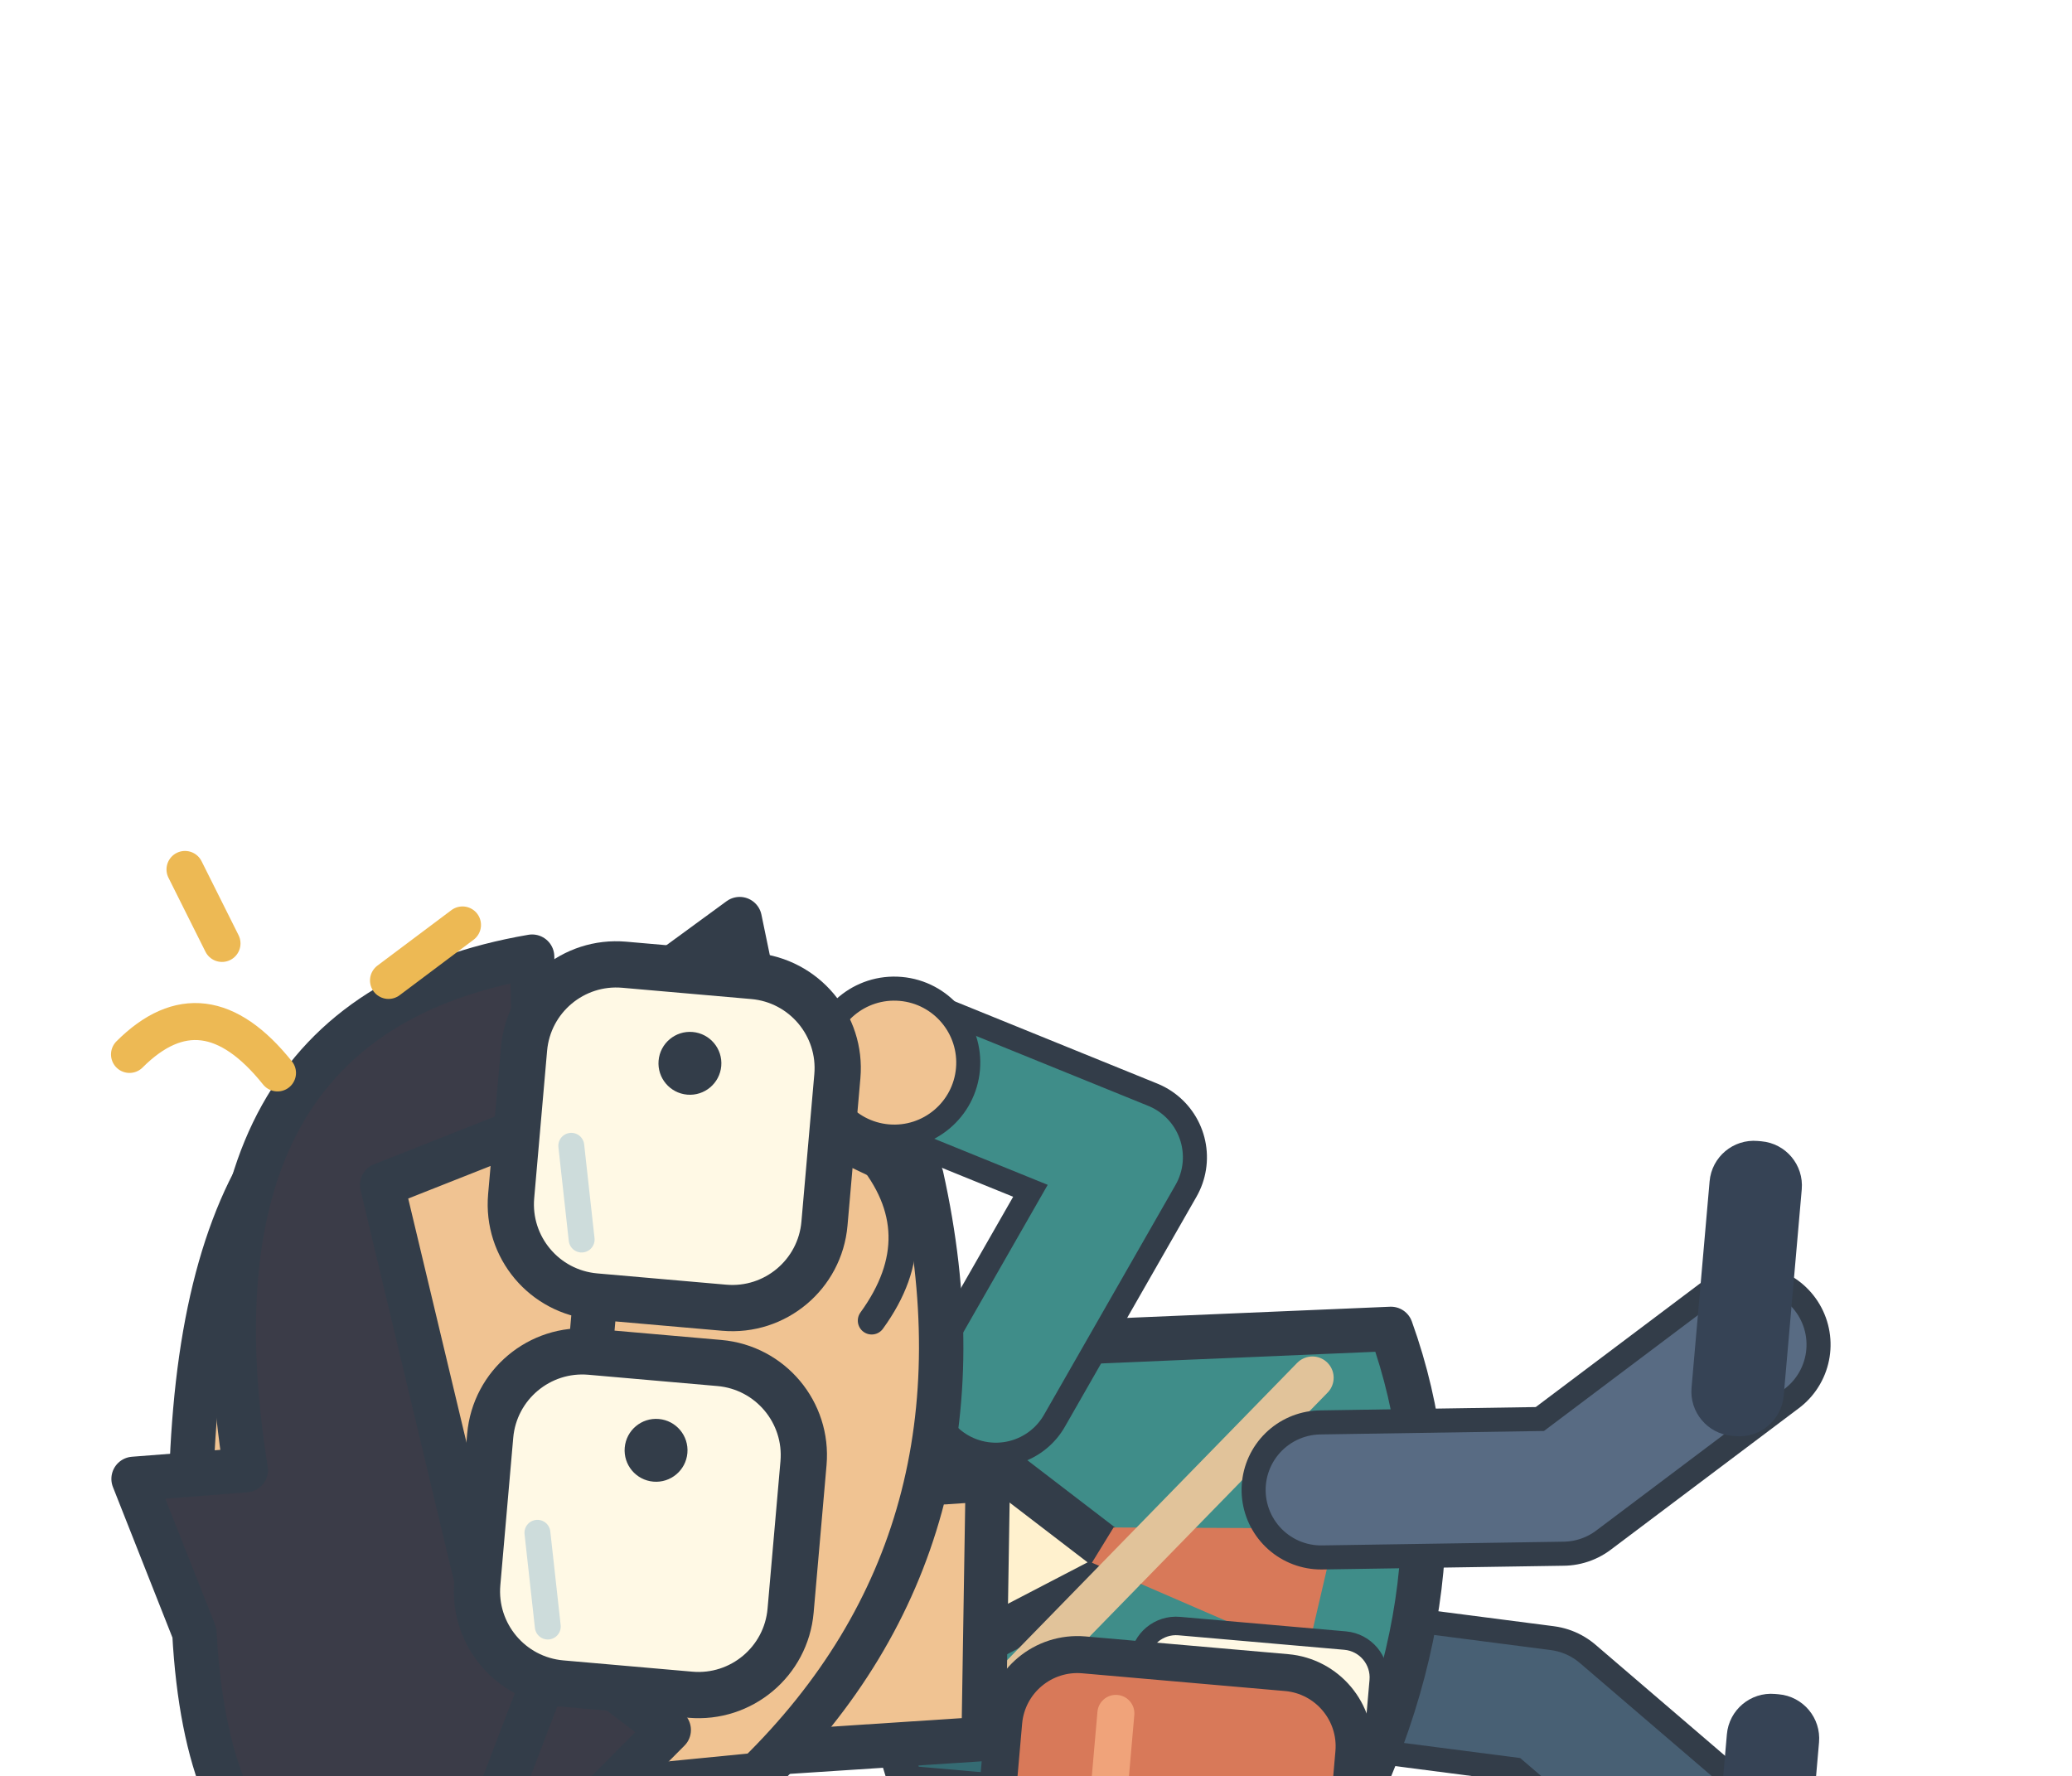
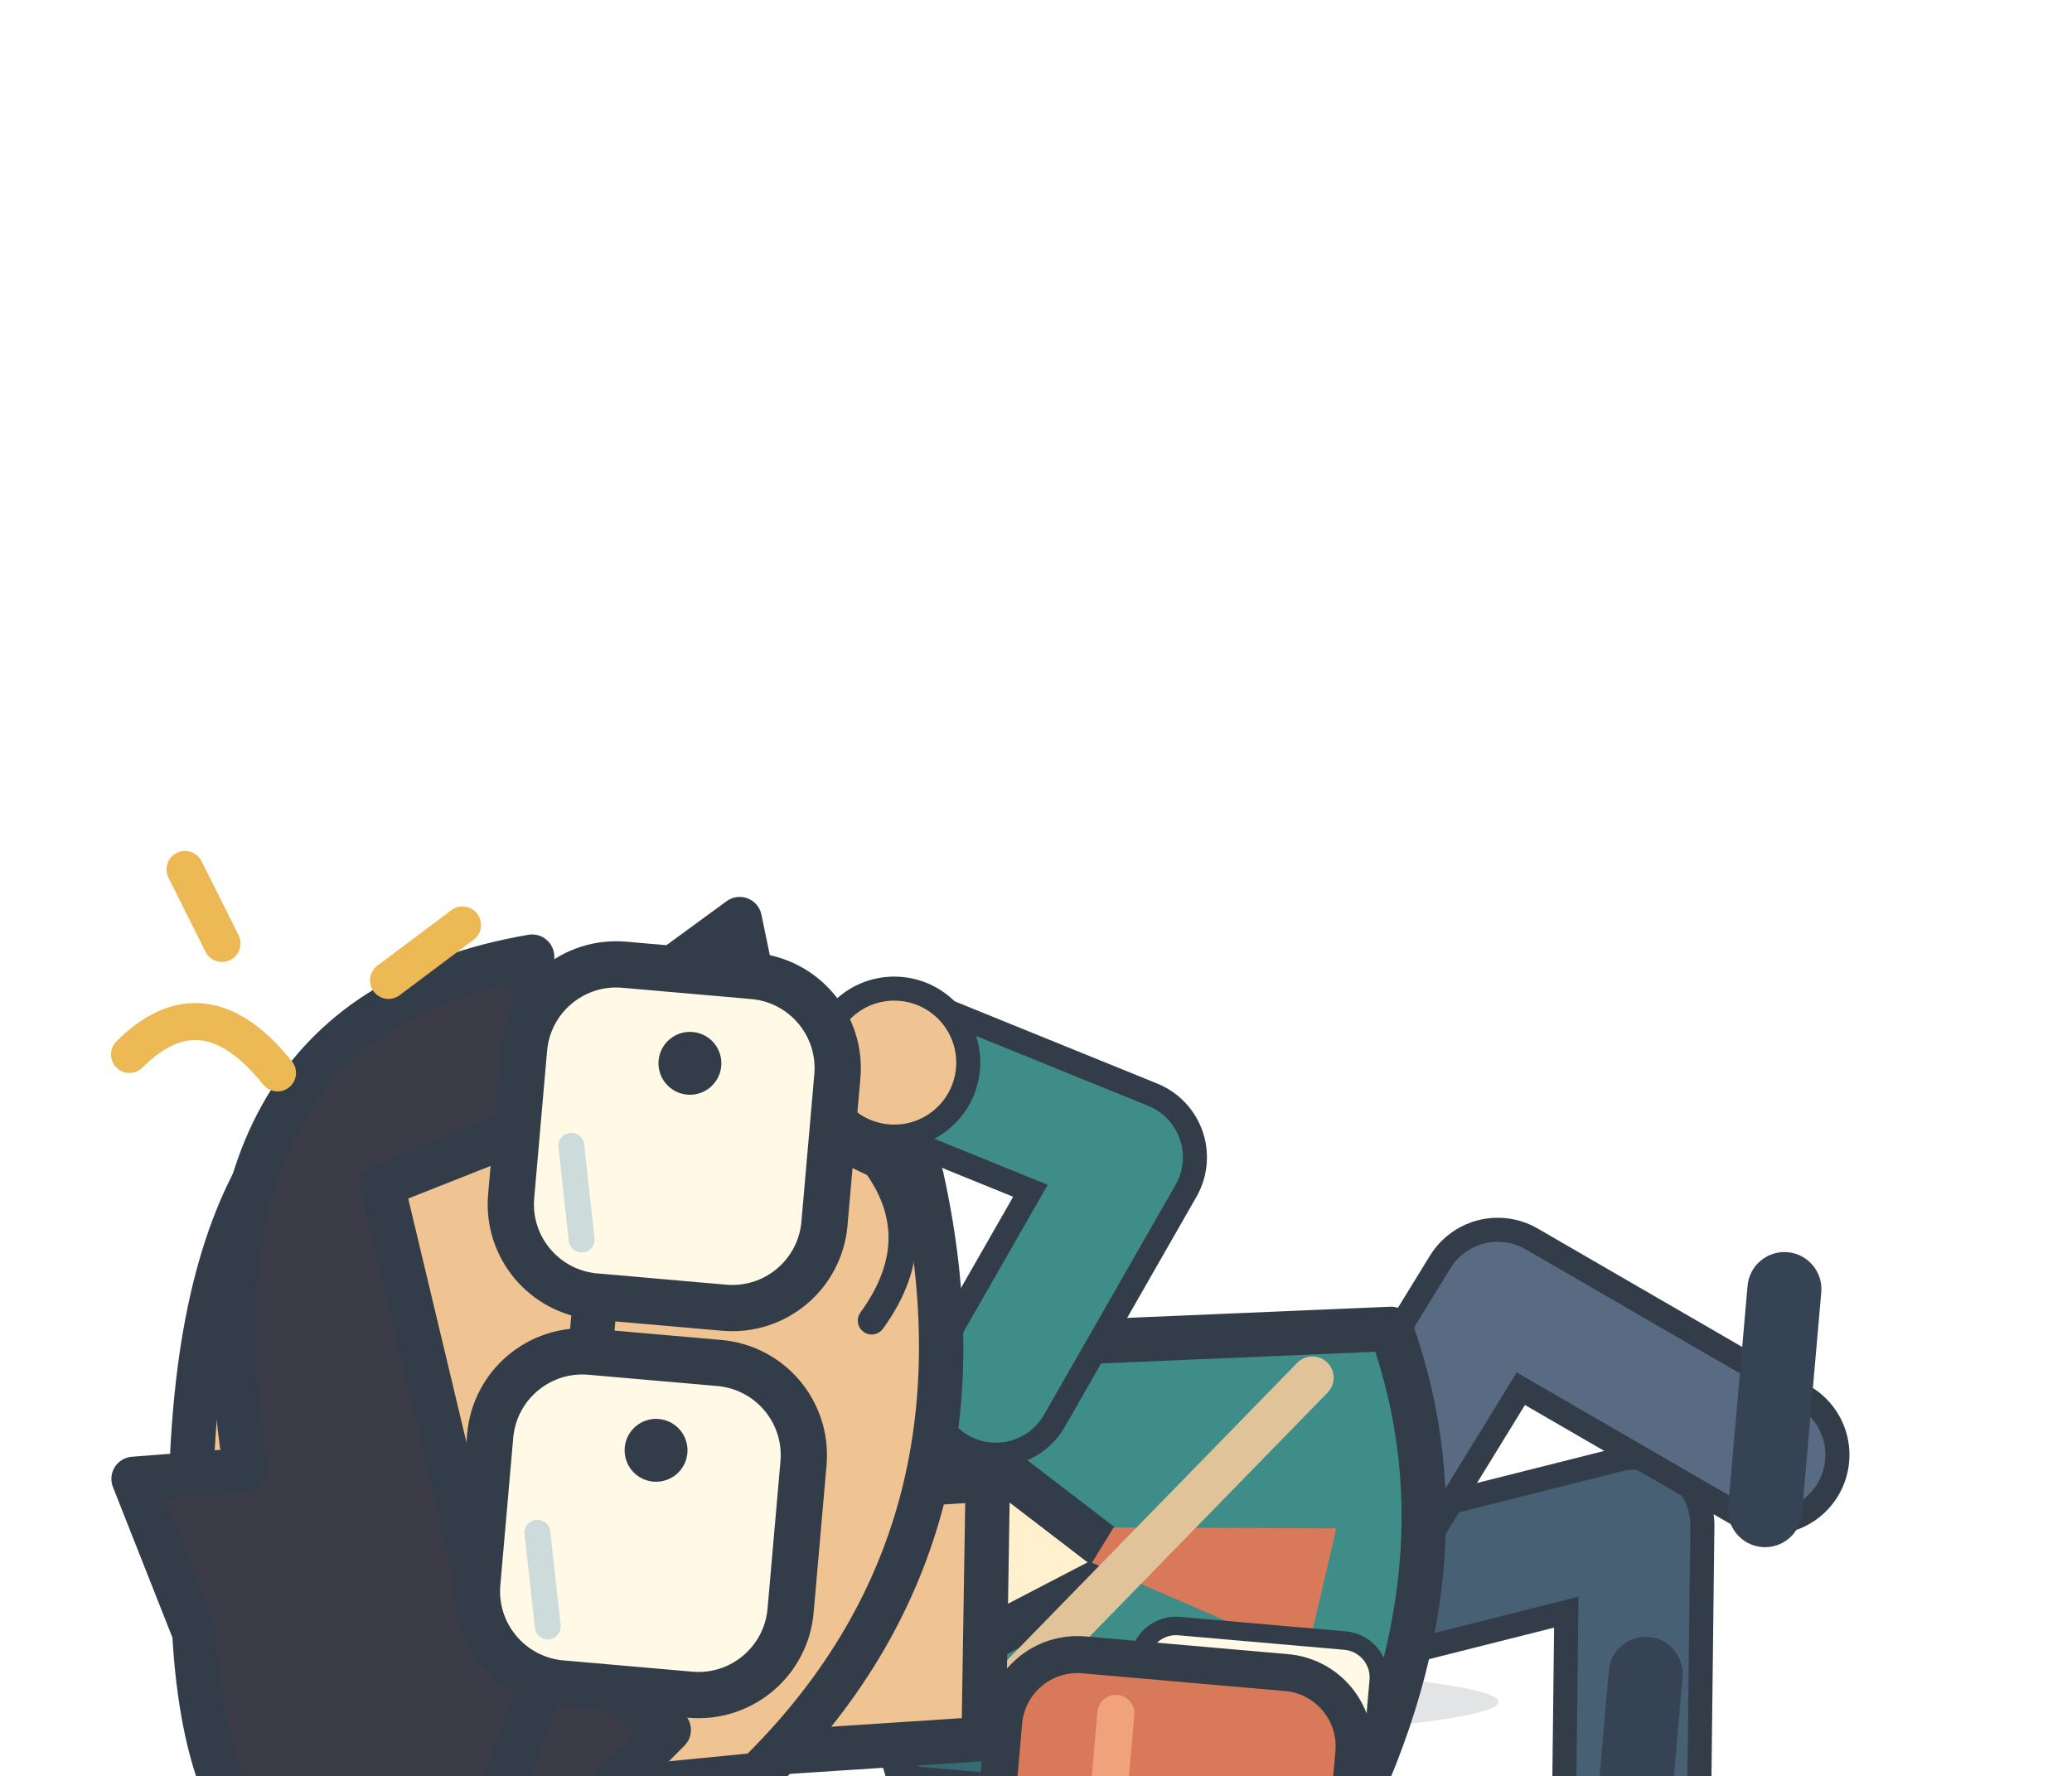
<svg xmlns="http://www.w3.org/2000/svg" width="112" height="96" viewBox="0 0 112 96">
  <ellipse cx="50" cy="92" rx="31" ry="2.2" fill="#333d49" opacity=".14" />
  <g transform="translate(9 27) rotate(-85 56 58)">
-     <path d="M51 64L50.46 77L41.151 90" fill="none" stroke="#333d49" stroke-width="8.6" stroke-linejoin="round" stroke-linecap="round" />
-     <path d="M51 64L50.46 77L41.151 90" fill="none" stroke="#486074" stroke-width="6" stroke-linejoin="round" stroke-linecap="round" />
-     <rect x="36.151" y="87" width="16" height="5" rx="2.4" fill="#364355" />
-     <path d="M44 43q12-5 23 1l3 23q-13 6-29-1Z" fill="#3f8d89" stroke="#333d49" stroke-width="2.4" stroke-linejoin="round" stroke-linecap="round" />
-     <path d="m49 43 7 11 7-11" fill="#fff1ce" stroke="#333d49" stroke-width="2.4" stroke-linejoin="round" stroke-linecap="round" />
-     <path d="m56 52-4 12 7 1-1-12" fill="#d87959" />
-     <path d="m45 45 22 18" fill="none" stroke="#e1c39a" stroke-width="2.3" stroke-linejoin="round" stroke-linecap="round" />
-     <rect x="43" y="55" width="10" height="13" rx="2" fill="#fff9e5" stroke="#333d49" stroke-width="1" />
-     <rect x="45" y="57" width="6" height="4" rx="1" fill="#edb954" />
-     <path d="M46 64h4" fill="none" stroke="#d87959" stroke-width="1.5" stroke-linejoin="round" stroke-linecap="round" />
-     <path d="M61 64L62.34 77L70.849 86.464" fill="none" stroke="#333d49" stroke-width="8.6" stroke-linejoin="round" stroke-linecap="round" />
-     <path d="M61 64L62.34 77L70.849 86.464" fill="none" stroke="#586b83" stroke-width="6" stroke-linejoin="round" stroke-linecap="round" />
-     <rect x="65.849" y="83.464" width="16" height="5" rx="2.4" fill="#364355" />
-     <path d="M65 46L78 52L82 39" fill="none" stroke="#333d49" stroke-width="8.6" stroke-linejoin="round" stroke-linecap="round" />
-     <path d="M65 46L78 52L82 39" fill="none" stroke="#3f8d89" stroke-width="6" stroke-linejoin="round" stroke-linecap="round" />
-     <circle cx="82" cy="39" r="4" fill="#f0c392" stroke="#333d49" stroke-width="1.3" />
-     <path d="M45 46L35 55L34 49" fill="none" stroke="#333d49" stroke-width="7.6" stroke-linejoin="round" stroke-linecap="round" />
-     <path d="M45 46L35 55L34 49" fill="none" stroke="#356b73" stroke-width="5" stroke-linejoin="round" stroke-linecap="round" />
-     <rect x="25" y="48" width="26" height="19" rx="4" fill="#d87959" stroke="#333d49" stroke-width="2" />
-     <path d="M31 48v-5h12v5" fill="none" stroke="#333d49" stroke-width="2.4" stroke-linejoin="round" stroke-linecap="round" />
-     <path d="M28 54h20" fill="none" stroke="#f0a37a" stroke-width="2" stroke-linejoin="round" stroke-linecap="round" />
-     <path d="M44 34 58 33l2 13-14 1Z" fill="#f0c392" stroke="#333d49" stroke-width="2.4" stroke-linejoin="round" stroke-linecap="round" />
-     <path d="M40 19Q37 3 60 3q23 0 22 19l7 8-10 3-3 8q-19 6-33-6Z" fill="#f0c392" stroke="#333d49" stroke-width="2.4" stroke-linejoin="round" stroke-linecap="round" />
-     <path d="M39 25Q27 7 48 4l8-4 1 6q24-6 29 13l-9 1-4-8-21 7-7 11Z" fill="#3b3c48" stroke="#333d49" stroke-width="2.4" stroke-linejoin="round" stroke-linecap="round" />
-     <rect x="47" y="19" width="18" height="17" rx="5" fill="#fff9e5" stroke="#333d49" stroke-width="2.5" />
-     <rect x="68" y="19" width="18" height="17" rx="5" fill="#fff9e5" stroke="#333d49" stroke-width="2.5" />
-     <path d="M65 24h3m-21-1-7-2" fill="none" stroke="#333d49" stroke-width="2.4" stroke-linejoin="round" stroke-linecap="round" />
-     <circle cx="60" cy="28" r="1.7" fill="#333d49" />
-     <circle cx="81" cy="28" r="1.7" fill="#333d49" />
-     <path d="M68 39q5 3 9-1" fill="none" stroke="#333d49" stroke-width="1.5" stroke-linejoin="round" stroke-linecap="round" />
-     <path d="M50 23l5-1m16 1 5-1" fill="none" stroke="#cddcdb" stroke-width="1.4" stroke-linejoin="round" stroke-linecap="round" />
+     <path d="M55 65L60.576 81.059L43.625 82.343" fill="none" stroke="#333d49" stroke-width="8.6" stroke-linejoin="round" stroke-linecap="round" />
+     <path d="M55 65L60.576 81.059L43.625 82.343" fill="none" stroke="#486074" stroke-width="6" stroke-linejoin="round" stroke-linecap="round" />
+     <rect x="38.625" y="80.343" width="16" height="4" rx="2" fill="#364355" />
+     <path d="M57 65L72.205 72.602L65 88" fill="none" stroke="#333d49" stroke-width="8.6" stroke-linejoin="round" stroke-linecap="round" />
+     <path d="M57 65L72.205 72.602L65 88" fill="none" stroke="#586b83" stroke-width="6" stroke-linejoin="round" stroke-linecap="round" />
+     <rect x="60" y="86" width="16" height="4" rx="2" fill="#364355" />
+     <g transform="translate(0 4.898587196589413e-17)">
+       <path d="M44 43q12-5 23 1l3 23q-13 6-29-1Z" fill="#3f8d89" stroke="#333d49" stroke-width="2.4" stroke-linejoin="round" stroke-linecap="round" />
+       <path d="m49 43 7 11 7-11" fill="#fff1ce" stroke="#333d49" stroke-width="2.4" stroke-linejoin="round" stroke-linecap="round" />
+       <path d="m56 52-4 12 7 1-1-12" fill="#d87959" />
+       <path d="m45 45 22 18" fill="none" stroke="#e1c39a" stroke-width="2.3" stroke-linejoin="round" stroke-linecap="round" />
+       <rect x="43" y="55" width="10" height="13" rx="2" fill="#fff9e5" stroke="#333d49" stroke-width="1" />
+       <rect x="45" y="57" width="6" height="4" rx="1" fill="#edb954" />
+       <path d="M46 64h4" fill="none" stroke="#d87959" stroke-width="1.5" stroke-linejoin="round" stroke-linecap="round" />
+       <path d="M65 46L78 52L82 39" fill="none" stroke="#333d49" stroke-width="8.6" stroke-linejoin="round" stroke-linecap="round" />
+       <path d="M65 46L78 52L82 39" fill="none" stroke="#3f8d89" stroke-width="6" stroke-linejoin="round" stroke-linecap="round" />
+       <circle cx="82" cy="39" r="4" fill="#f0c392" stroke="#333d49" stroke-width="1.3" />
+       <path d="M45 46L35 55L34 49" fill="none" stroke="#333d49" stroke-width="7.6" stroke-linejoin="round" stroke-linecap="round" />
+       <path d="M45 46L35 55L34 49" fill="none" stroke="#356b73" stroke-width="5" stroke-linejoin="round" stroke-linecap="round" />
+       <rect x="25" y="48" width="26" height="19" rx="4" fill="#d87959" stroke="#333d49" stroke-width="2" />
+       <path d="M31 48v-5h12v5" fill="none" stroke="#333d49" stroke-width="2.4" stroke-linejoin="round" stroke-linecap="round" />
+       <path d="M28 54h20" fill="none" stroke="#f0a37a" stroke-width="2" stroke-linejoin="round" stroke-linecap="round" />
+       <path d="M44 34 58 33l2 13-14 1Z" fill="#f0c392" stroke="#333d49" stroke-width="2.4" stroke-linejoin="round" stroke-linecap="round" />
+       <path d="M40 19Q37 3 60 3q23 0 22 19l7 8-10 3-3 8q-19 6-33-6Z" fill="#f0c392" stroke="#333d49" stroke-width="2.4" stroke-linejoin="round" stroke-linecap="round" />
+       <path d="M39 25Q27 7 48 4l8-4 1 6q24-6 29 13l-9 1-4-8-21 7-7 11Z" fill="#3b3c48" stroke="#333d49" stroke-width="2.4" stroke-linejoin="round" stroke-linecap="round" />
+       <rect x="47" y="19" width="18" height="17" rx="5" fill="#fff9e5" stroke="#333d49" stroke-width="2.5" />
+       <rect x="68" y="19" width="18" height="17" rx="5" fill="#fff9e5" stroke="#333d49" stroke-width="2.5" />
+       <path d="M65 24h3m-21-1-7-2" fill="none" stroke="#333d49" stroke-width="2.4" stroke-linejoin="round" stroke-linecap="round" />
+       <circle cx="60" cy="28" r="1.7" fill="#333d49" />
+       <circle cx="81" cy="28" r="1.7" fill="#333d49" />
+       <path d="M68 39q5 3 9-1" fill="none" stroke="#333d49" stroke-width="1.5" stroke-linejoin="round" stroke-linecap="round" />
+       <path d="M50 23l5-1m16 1 5-1" fill="none" stroke="#cddcdb" stroke-width="1.4" stroke-linejoin="round" stroke-linecap="round" />
+     </g>
  </g>
  <path d="M15 58q-4-5-8-1m5-6-2-4m11 6 4-3" fill="none" stroke="#edb954" stroke-width="2" stroke-linejoin="round" stroke-linecap="round" />
</svg>
